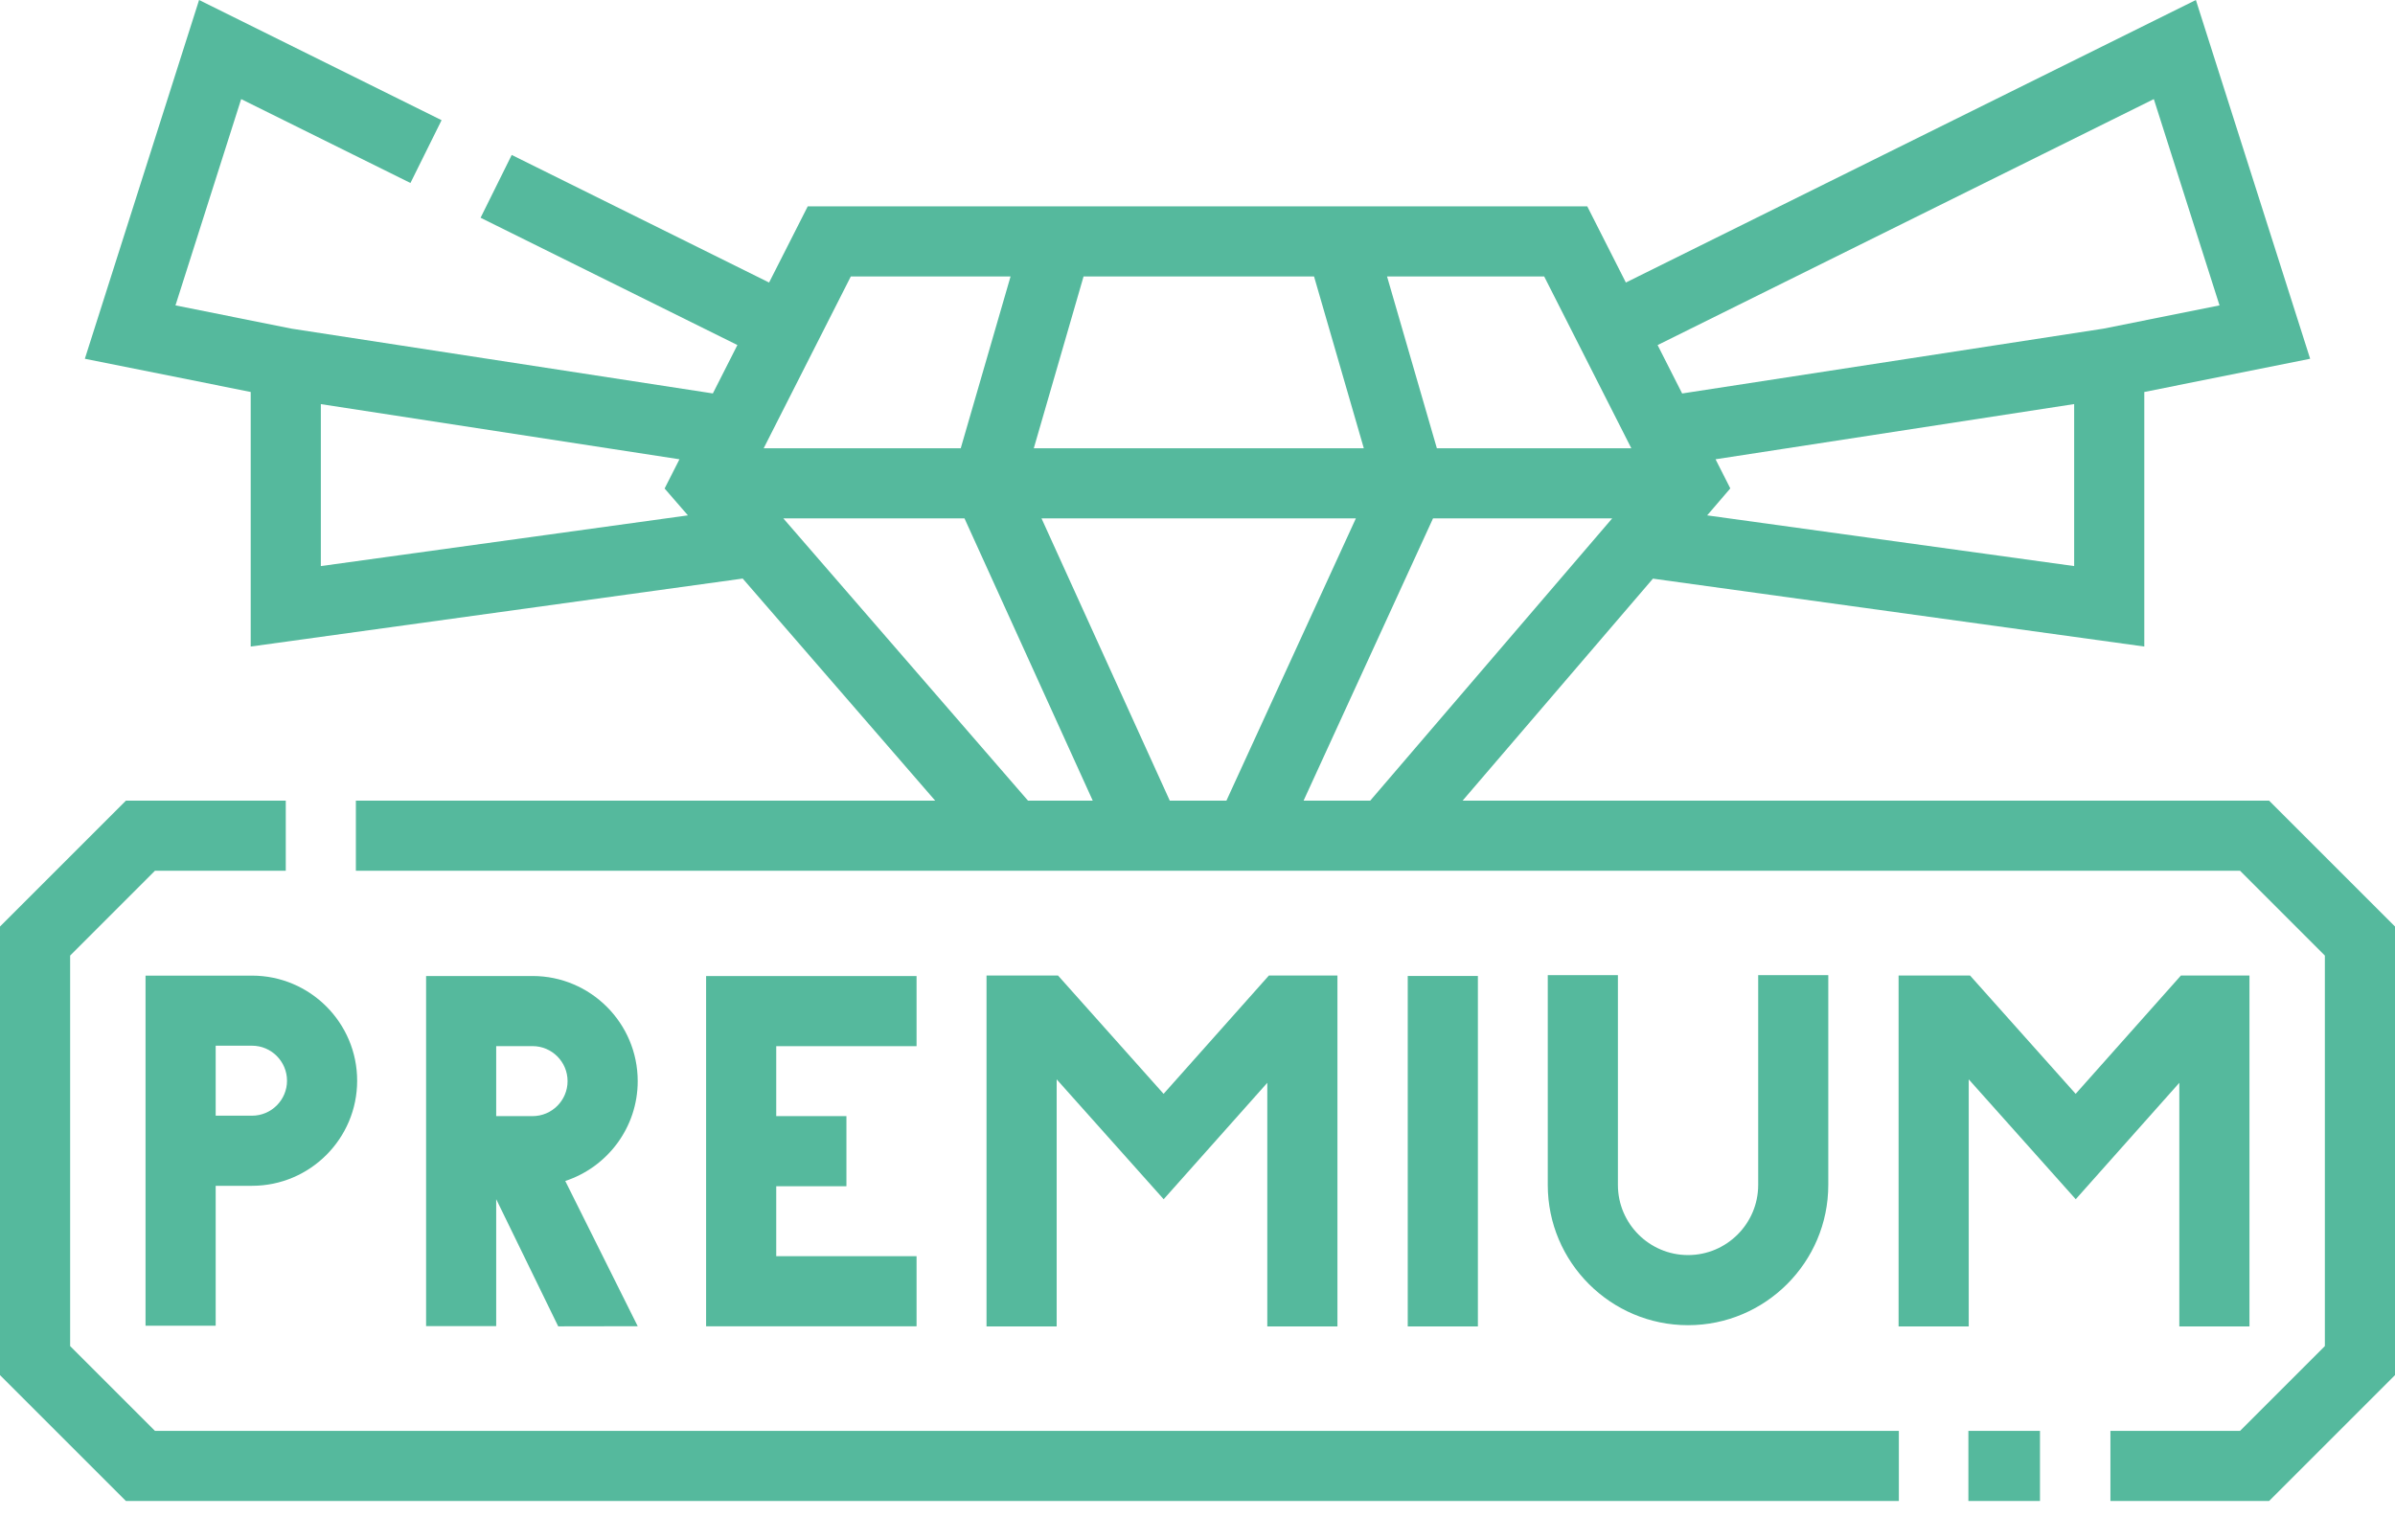
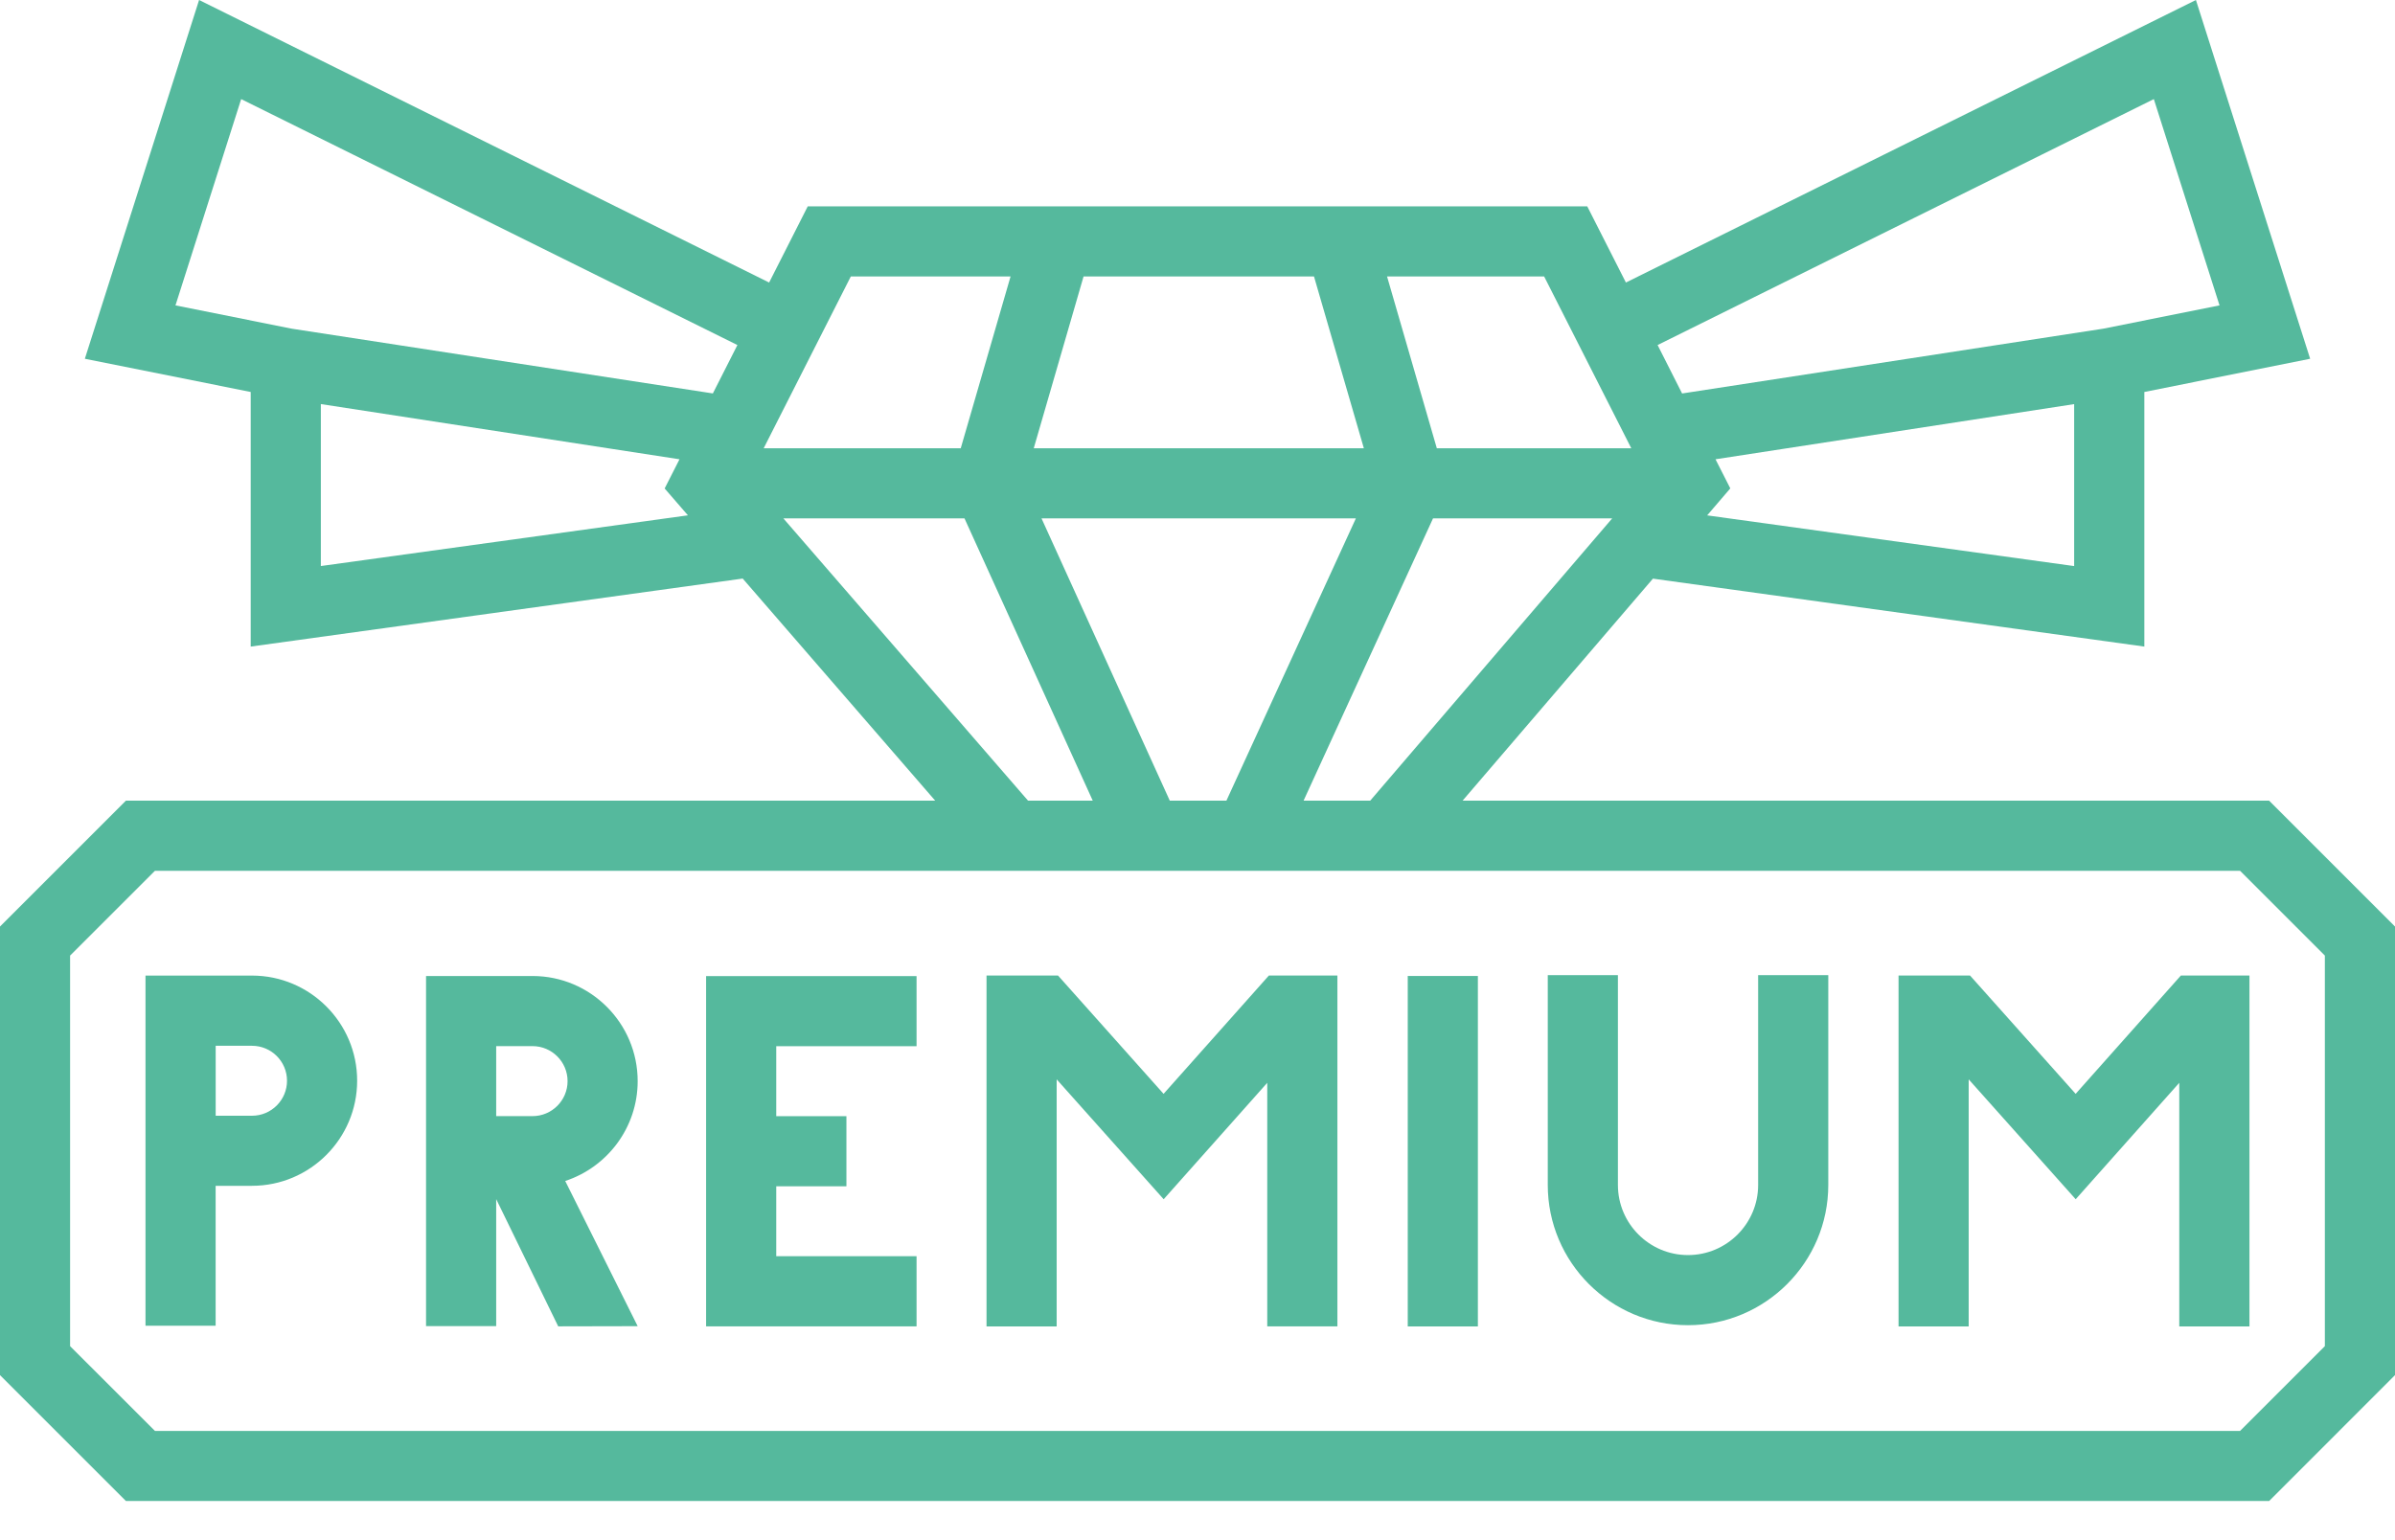
<svg xmlns="http://www.w3.org/2000/svg" width="56" height="36" viewBox="0 0 56 36" fill="none">
-   <path d="M3.403 22.819V31.008H5.043V27.735H5.893C7.248 27.735 8.351 26.632 8.351 25.277C8.351 23.921 7.248 22.819 5.893 22.819H3.403ZM6.711 25.277C6.711 25.728 6.344 26.095 5.893 26.095H5.043V24.458H5.893C6.344 24.458 6.711 24.826 6.711 25.277Z" fill="#55B99D" />
-   <path d="M21.431 24.469V22.829H16.51V31.021H21.431V29.381H18.15V27.745H19.791V26.105H18.15V24.469H21.431Z" fill="#55B99D" />
-   <path d="M32.916 22.827H34.556V31.024H32.916V22.827Z" fill="#55B99D" />
-   <path d="M31.272 31.024V22.817H29.669L27.207 25.584L24.739 22.817H23.067V31.024H24.707V25.245L27.209 28.049L29.632 25.326V31.024H31.272Z" fill="#55B99D" />
-   <path d="M50.957 31.024H52.597V22.817H50.994L48.533 25.584L46.064 22.817H44.393V31.024H46.033V25.245L48.535 28.049L50.957 25.326V31.024Z" fill="#55B99D" />
-   <path d="M36.19 22.808V27.715C36.19 29.523 37.661 30.995 39.47 30.995C41.278 30.995 42.749 29.523 42.749 27.715V22.808H41.11V27.715C41.11 28.619 40.374 29.355 39.47 29.355C38.566 29.355 37.83 28.619 37.83 27.715V22.808H36.19Z" fill="#55B99D" />
-   <path d="M53.056 18.727H34.198L38.649 13.534L50.138 15.122V9.168L54.016 8.391L51.344 0L38.016 6.608L37.113 4.826H18.887L17.983 6.608L11.965 3.624L11.237 5.093L17.242 8.07L16.668 9.202L6.824 7.688L4.103 7.143L5.639 2.318L9.597 4.28L10.325 2.811L4.655 0L1.984 8.391L5.862 9.168V15.122L17.366 13.532L21.867 18.727H8.321V20.366H52.377L54.36 22.35V31.484L52.377 33.467H49.346V35.107H53.056L56 32.163V21.671L53.056 18.727ZM31.703 12.125L28.676 18.727H27.352L24.353 12.125H31.703ZM24.172 10.485L25.336 6.466H30.725L31.889 10.485H24.172ZM33.507 12.125H37.696L32.038 18.727H30.48L33.507 12.125ZM48.498 13.24L39.917 12.054L40.458 11.423L40.113 10.742L48.498 9.451V13.24ZM50.361 2.318L51.897 7.143L49.175 7.688L39.332 9.203L38.758 8.071L50.361 2.318ZM38.144 10.485H33.597L32.432 6.466H36.106L38.144 10.485ZM19.894 6.466H23.629L22.464 10.485H17.856L19.894 6.466ZM7.502 13.24V9.452L15.887 10.742L15.54 11.426L16.085 12.054L7.502 13.24ZM18.316 12.125H22.552L25.551 18.727H24.037L18.316 12.125Z" fill="#55B99D" />
-   <path d="M44.399 33.467H3.623L1.64 31.484V22.35L3.623 20.366H6.682V18.727H2.944L0 21.671V32.163L2.944 35.107H44.399V33.467Z" fill="#55B99D" />
-   <path d="M46.025 33.467H47.699V35.107H46.025V33.467Z" fill="#55B99D" />
-   <path d="M13.217 27.622C14.199 27.3 14.911 26.375 14.911 25.287C14.911 23.931 13.808 22.828 12.453 22.828H9.963V31.017H11.602V28.047L13.052 31.022L14.911 31.019L13.217 27.622ZM11.602 24.468H12.453C12.904 24.468 13.271 24.835 13.271 25.287C13.271 25.738 12.904 26.105 12.453 26.105H11.602V24.468Z" fill="#55B99D" />
+   <path d="M3.402 22.819V31.008H5.042V27.735H5.892C7.248 27.735 8.351 26.632 8.351 25.276C8.351 23.921 7.248 22.818 5.892 22.818H3.402V22.819ZM13.216 27.622C14.198 27.3 14.91 26.375 14.91 25.287C14.91 23.931 13.808 22.828 12.452 22.828H9.962V31.017H11.602V28.046L13.052 31.022L14.91 31.018L13.216 27.622V27.622ZM11.602 24.468H12.452C12.903 24.468 13.271 24.835 13.271 25.287C13.271 25.738 12.904 26.105 12.452 26.105H11.602V24.469V24.468ZM49.346 33.468H47.699H46.024H3.623L1.639 31.485V22.35L3.623 20.367H8.321H9.882H52.377L54.36 22.35V31.485L52.377 33.468H50.799H49.346ZM8.321 18.727H2.944L0 21.671V32.163L2.944 35.107H46.025H47.7H49.346H50.799H53.057L56 32.163V21.671L53.057 18.727H34.198L38.649 13.534L50.139 15.123V9.168L54.016 8.391L51.345 0L38.017 6.608L37.113 4.826H18.887L17.984 6.608L11.966 3.624L11.237 5.093L17.242 8.07L16.668 9.202L6.825 7.688L4.103 7.143L5.639 2.318L11.237 5.093L11.966 3.624L4.655 0L1.984 8.391L5.862 9.168V15.123L17.366 13.532L21.867 18.727H9.882H8.321V18.727ZM31.703 12.125L28.676 18.727H27.352L24.353 12.125H31.703ZM24.171 10.485L25.336 6.466H30.724L31.89 10.485H24.172H24.171ZM33.507 12.125H37.696L32.038 18.727H30.48L33.507 12.125V12.125ZM48.498 13.24L39.917 12.054L40.458 11.423L40.112 10.742L48.498 9.452V13.241V13.24ZM50.361 2.318L51.897 7.143L49.175 7.688L39.331 9.203L38.758 8.07L50.361 2.318ZM38.144 10.485H33.596L32.432 6.466H36.105L38.143 10.485H38.144ZM19.894 6.466H23.629L22.464 10.485H17.856L19.894 6.466H19.894ZM7.502 13.24V9.451L15.888 10.742L15.541 11.425L16.085 12.053L7.502 13.239V13.24ZM18.317 12.125H22.552L25.551 18.727H24.038L18.317 12.125V12.125ZM36.19 22.808V27.715C36.19 29.523 37.661 30.995 39.469 30.995C41.278 30.995 42.749 29.523 42.749 27.715V22.808H41.109V27.715C41.109 28.619 40.374 29.355 39.469 29.355C38.565 29.355 37.83 28.619 37.83 27.715V22.808H36.19V22.808ZM50.957 31.024H52.597V22.817H50.993L48.533 25.584L46.064 22.817H44.392V31.024H46.032V25.245L48.534 28.049L50.956 25.326V31.024H50.957ZM31.271 31.024V22.817H29.669L27.207 25.584L24.739 22.817H23.067V31.024H24.707V25.245L27.209 28.049L29.631 25.326V31.023H31.271L31.271 31.024ZM32.916 22.827H34.556V31.024H32.916V22.827ZM21.431 24.469V22.83H16.51V31.022H21.431V29.382H18.15V27.746H19.791V26.106H18.15V24.47H21.431V24.469ZM6.711 25.278C6.711 25.729 6.345 26.096 5.893 26.096H5.043V24.46H5.893C6.344 24.46 6.711 24.826 6.711 25.278V25.278Z" fill="#55B99D" />
</svg>
